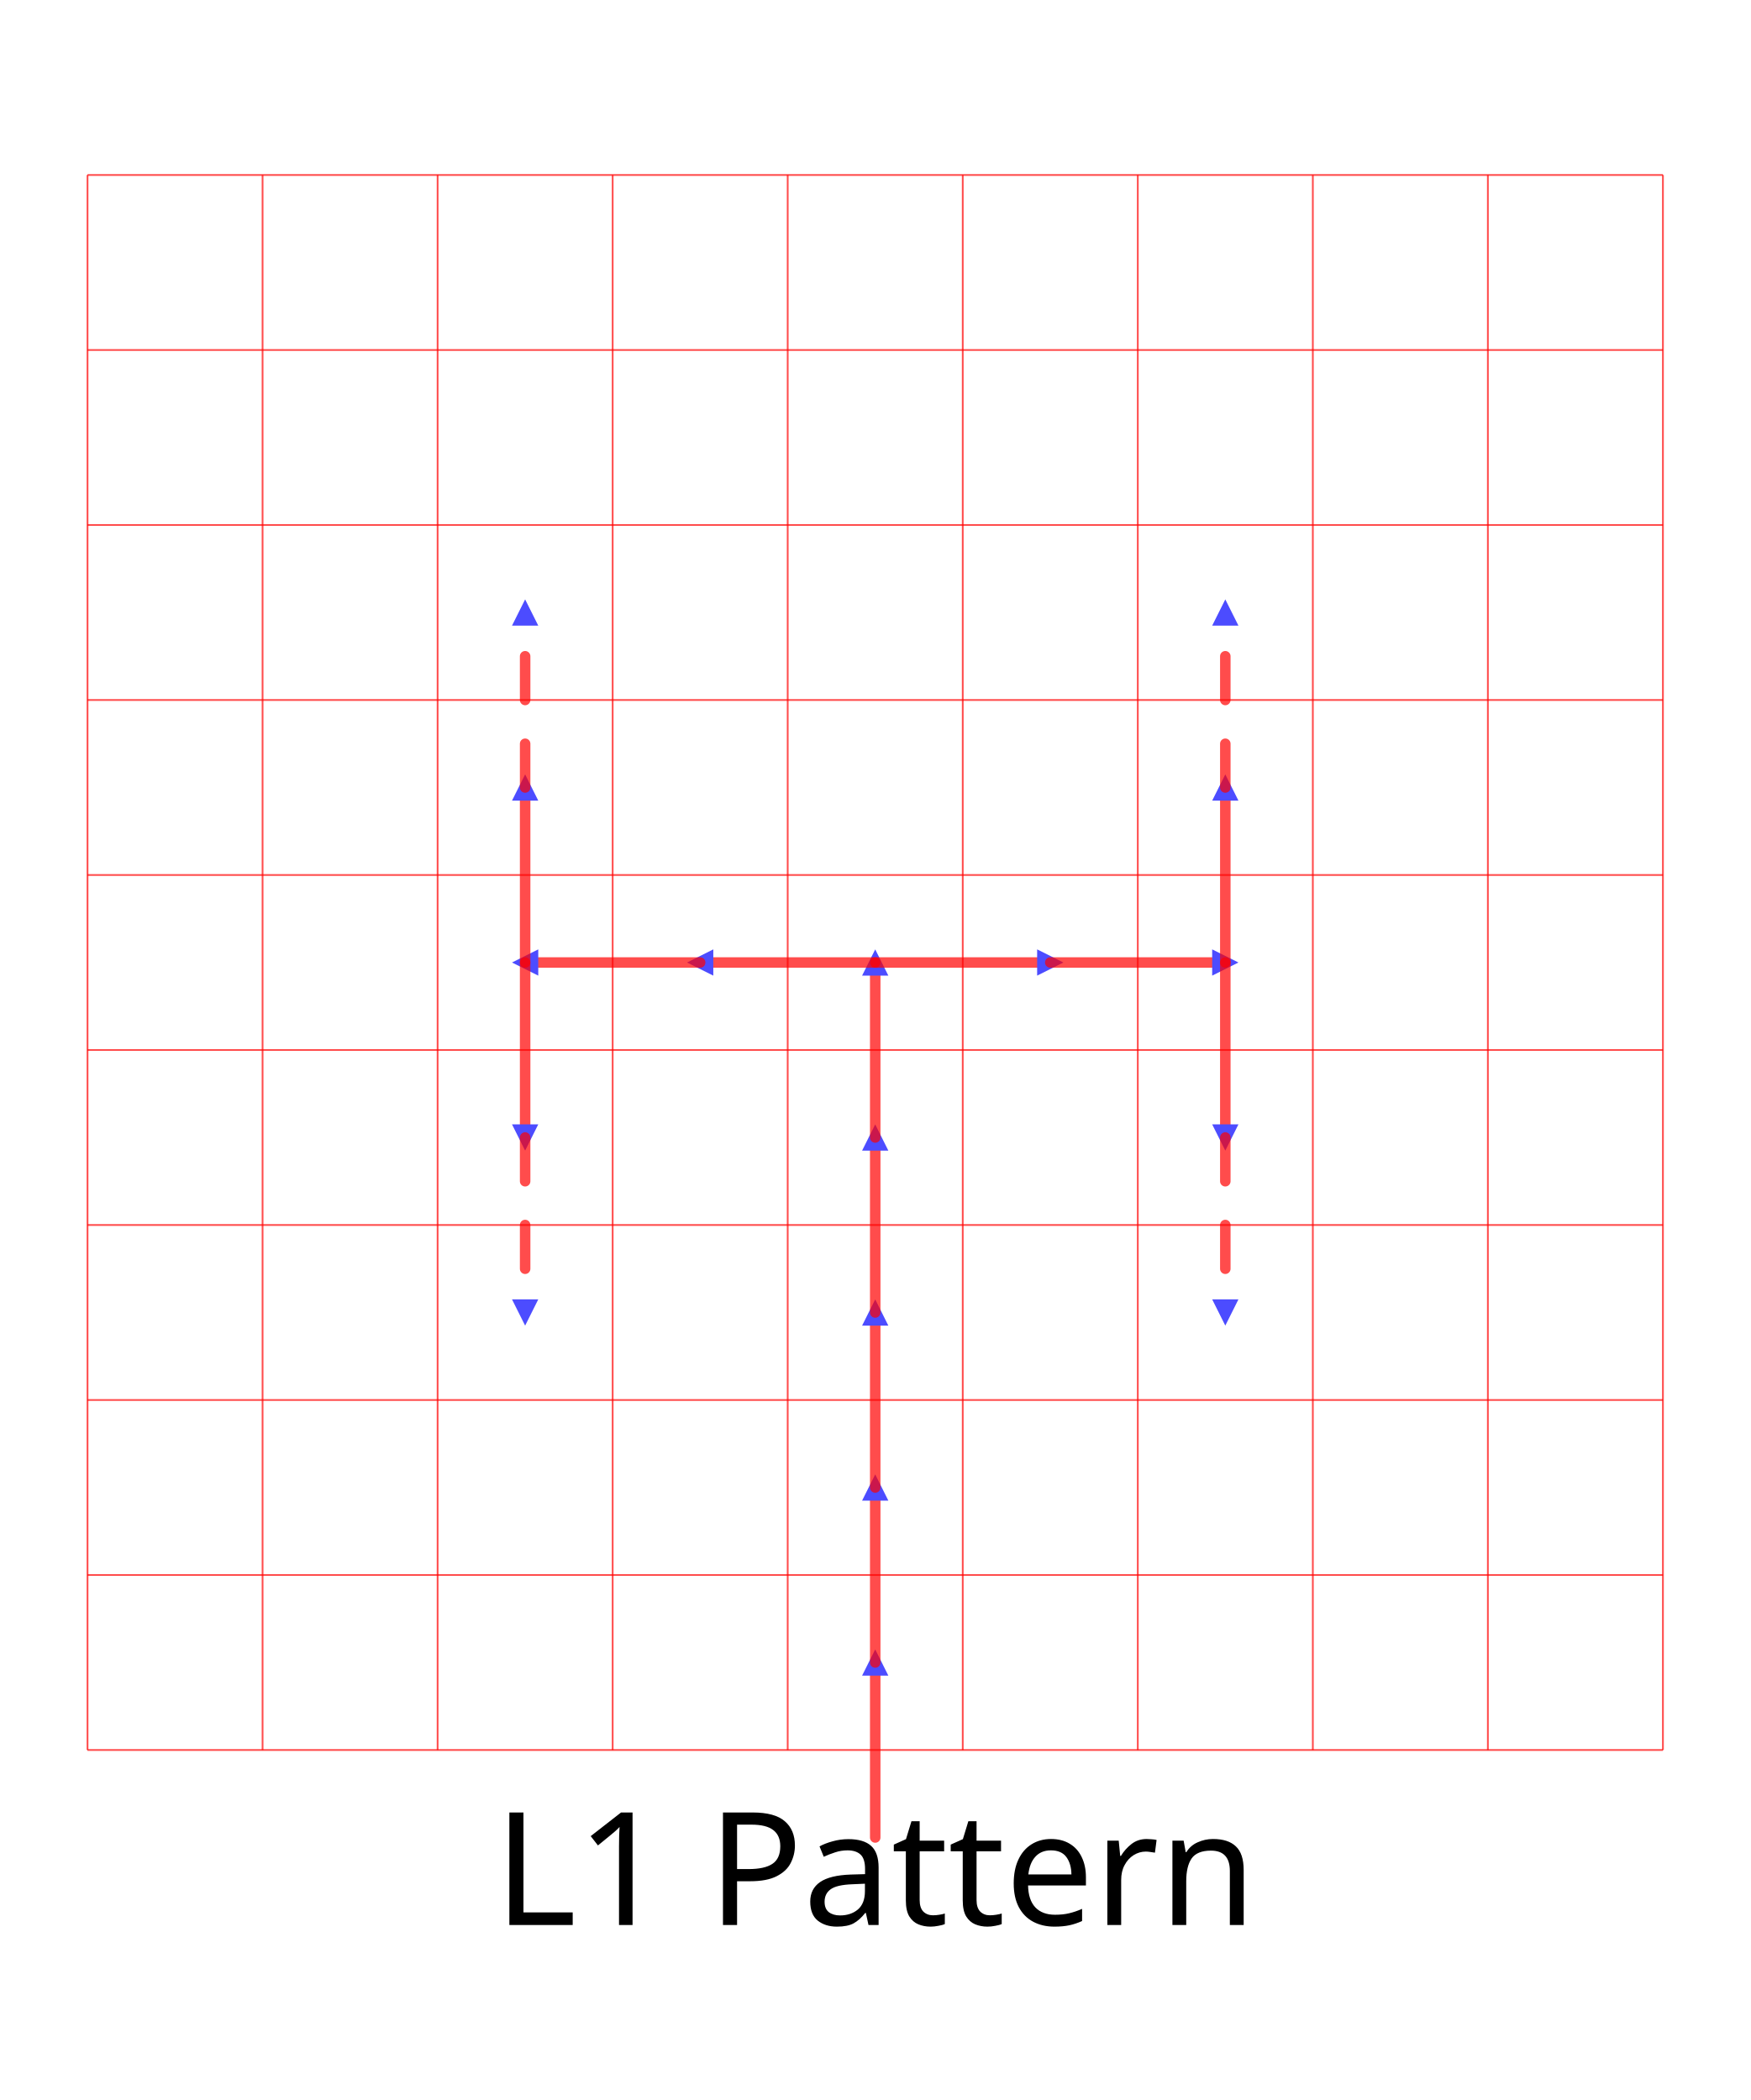
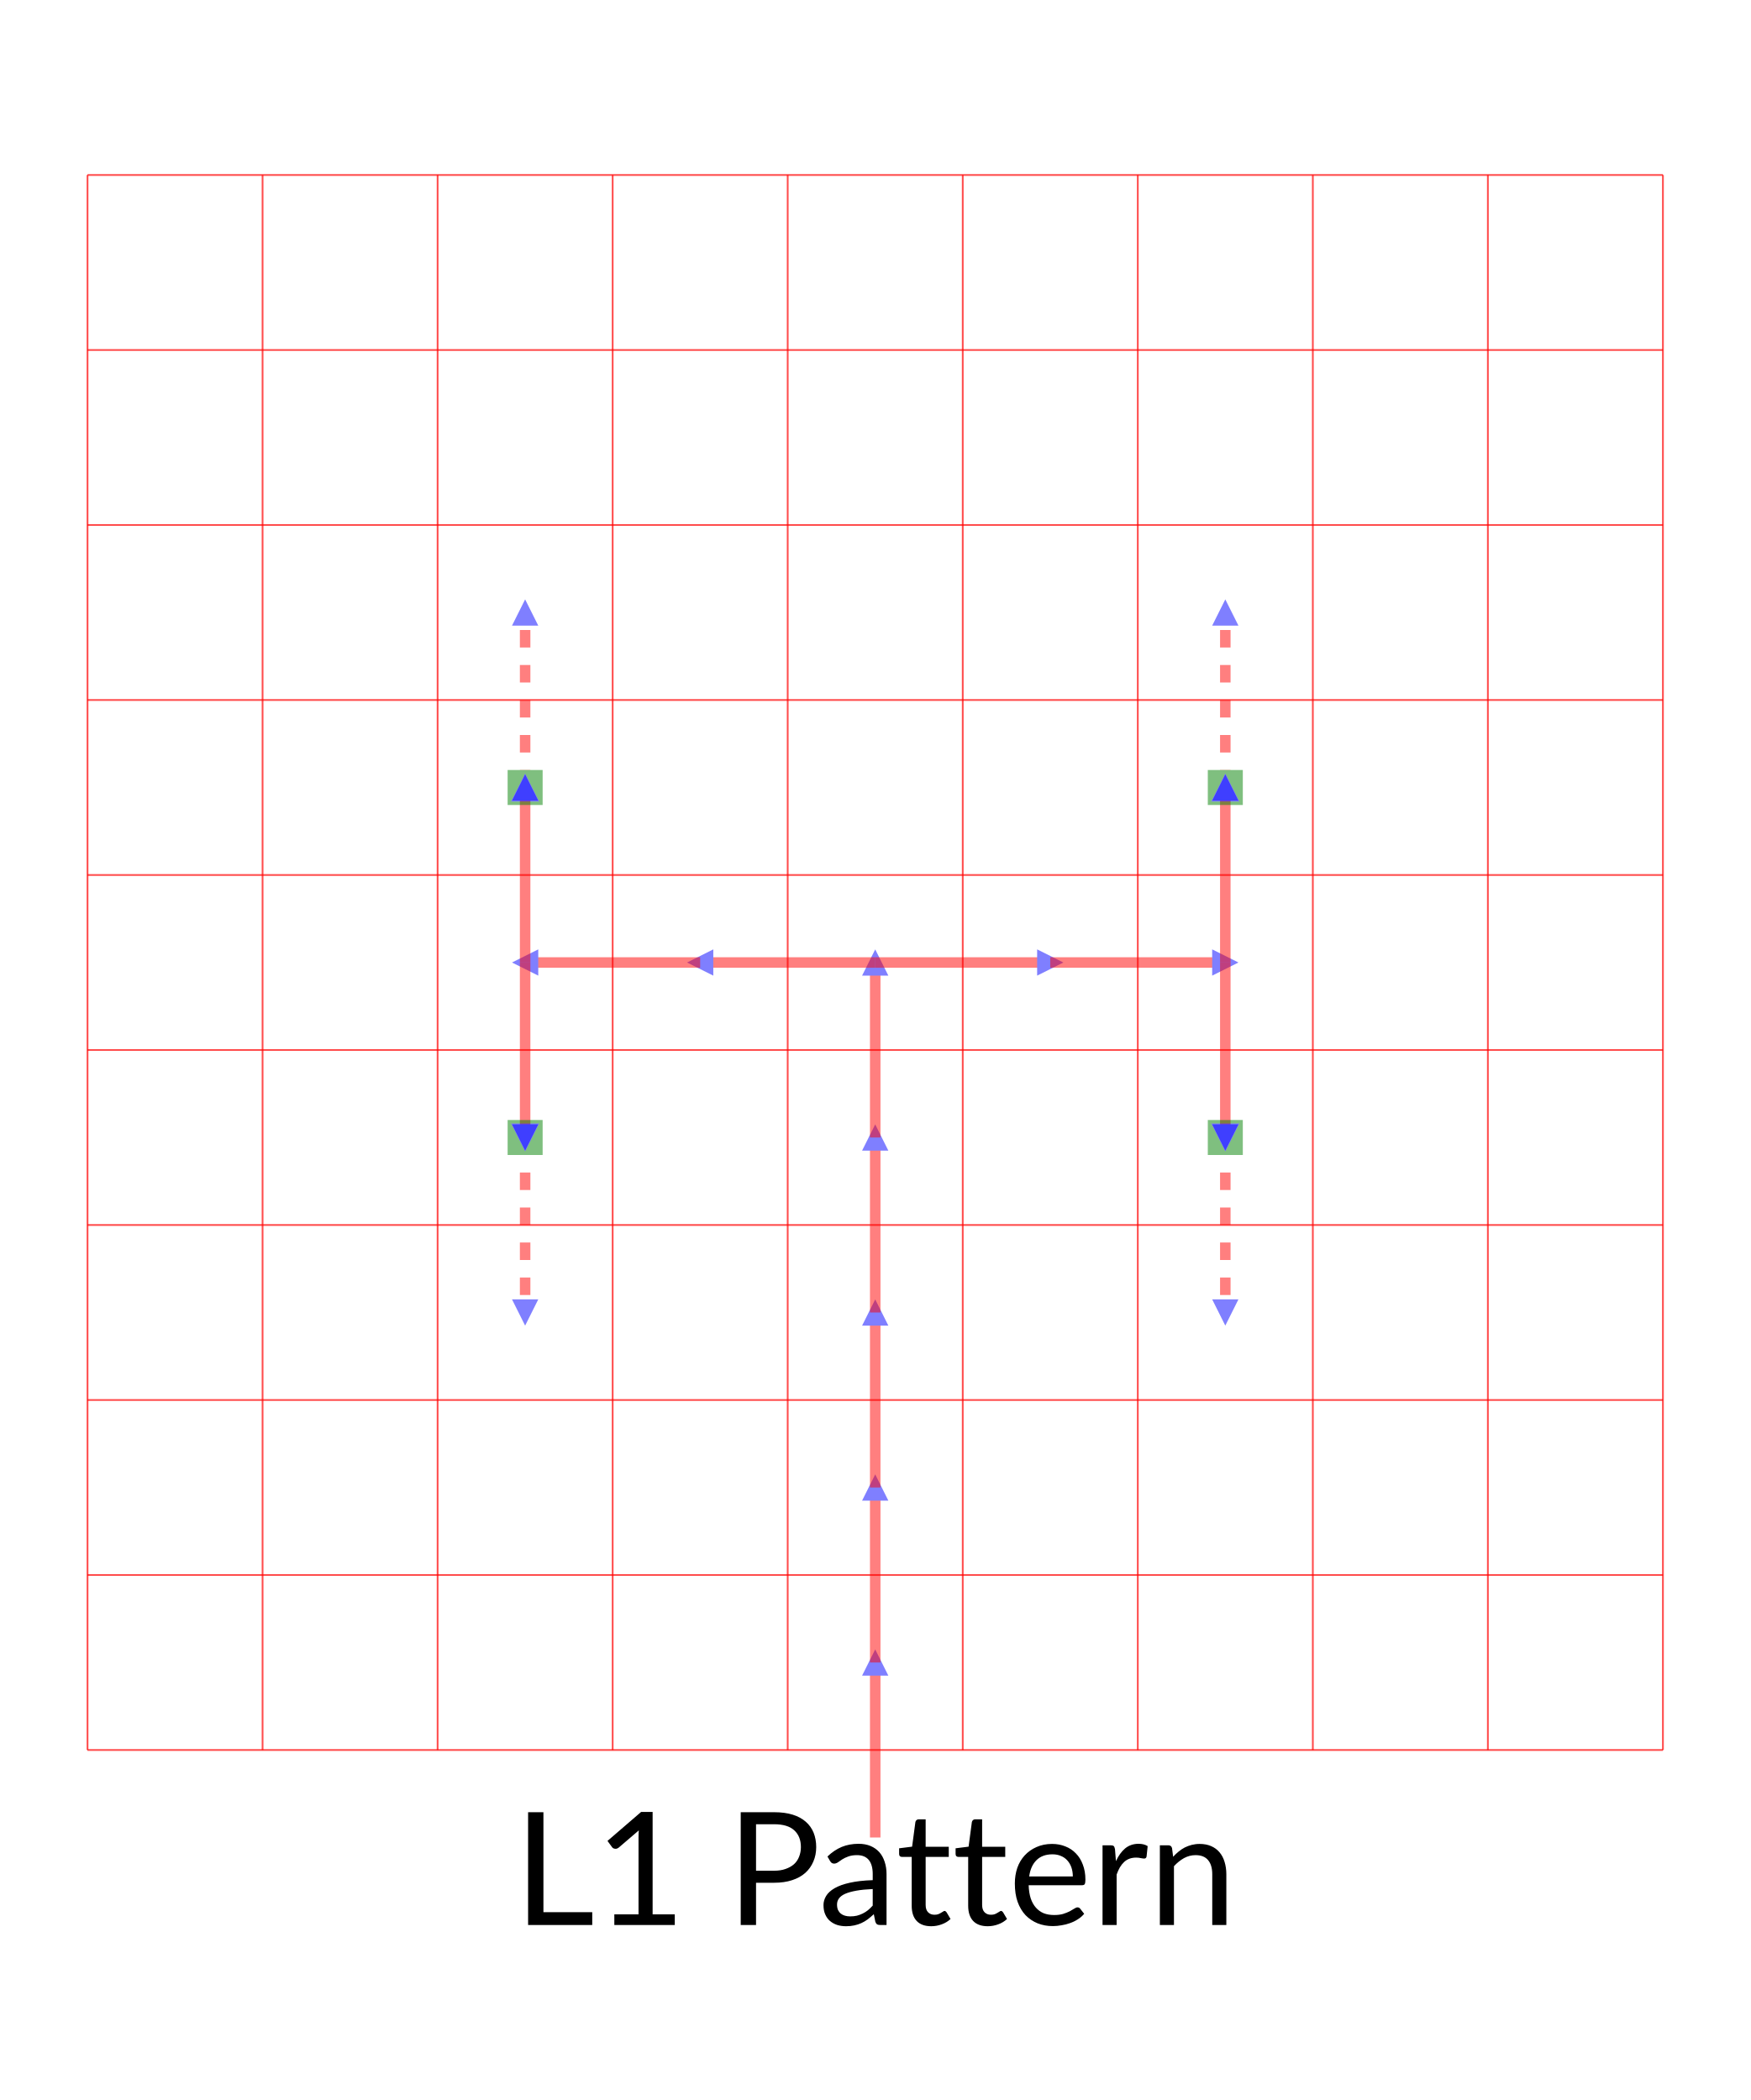
<svg xmlns="http://www.w3.org/2000/svg" baseProfile="full" height="240" version="1.1" viewBox="0,-210.0,200,240" width="200">
-   <defs id="id3">
-     <style type="text/css">
-                 text{font-family: Verdana;}
-                 svgg{background-color:grey;}
-                 .connection{stroke-linecap:round; opacity: 0.7; stroke-width:1.2;}
-                 span{text-anchor: "middle"; alignment_baseline: "middle"}
-                 .gridLabels{fill: grey;font-style: italic;font-weight: 900}
-                 .down{stroke-dasharray: 5;}
-                 .up{stroke-dasharray: 5;}
-                 .top{stroke-dasharray: 5;}
-                 .gridmarker{stroke:red; stroke-width:0.2; opacity: 0.7;}
-                 </style>
+   <defs id="id5">
    <marker id="id1" markerHeight="10" markerUnits="strokeWidth" markerWidth="5" orient="auto" refX="30" refY="30" viewBox="0 0 120 120">
      <path d="M 0 0 L 60 30 L 0 60 z" fill="blue" />
    </marker>
-     <marker id="id2" markerHeight="10" markerUnits="strokeWidth" markerWidth="5" orient="auto" refX="30" refY="30" viewBox="0 0 120 120">
-       <circle cx="0" cy="0" fill="red" r="60" />
+     <marker id="id2" markerHeight="10" markerUnits="strokeWidth" markerWidth="5" orient="auto" viewBox="-15 -15 30 30">
+       <rect fill="green" height="20" width="20" x="-10" y="-10" />
+       <path d="M 8 0 L -8 8 L -8 -8 z" fill="blue" />
    </marker>
+     <marker id="id3" markerHeight="10" markerUnits="strokeWidth" markerWidth="5" orient="auto" viewBox="-15 -15 30 30">
+       <rect fill="green" height="20" width="20" x="-10" y="-10" />
+       <path d="M 8 0 L -8 8 L -8 -8 z" fill="blue" />
+     </marker>
+     <marker id="id4" markerHeight="10" markerUnits="strokeWidth" markerWidth="5" orient="auto" viewBox="-15 -15 30 30">
+       <line stroke="red" stroke-width="5px" x1="0" x2="0" y1="-15" y2="15" />
+     </marker>
+     <style type="text/css">
+                 text{font-family: Lato;}
+                 span{text-anchor: "middle"; alignment_baseline: "middle"}
+                 .gridLabels{fill: grey;font-style: italic;font-weight: 900}
+                 .gridmarker{stroke:red; stroke-width:0.2; opacity: 0.7;}
+                 
+                 .connection{ opacity: 0.5;
+                             marker-end:url(#id1);
+                             stroke-width:1.2;}
+                 .up{stroke-dasharray: 2;
+                     marker-end:url(#id3);}
+                 .down{stroke-dasharray: 2;
+                     marker-start:url(#id2);}
+                 .top{stroke-dasharray: 2;
+                     marker-start:url(#id4);}
+                 .buffer{ filter: hue-rotate(90deg);
+                           stroke-width:2; stroke-dasharray:1;}
+                 </style>
  </defs>
  <g id="markers" transform="scale(1,-1)">
    <line class="gridmarker" x1="10" x2="10" y1="10" y2="190" />
    <line class="gridmarker" x1="30" x2="30" y1="10" y2="190" />
    <line class="gridmarker" x1="50" x2="50" y1="10" y2="190" />
    <line class="gridmarker" x1="70" x2="70" y1="10" y2="190" />
    <line class="gridmarker" x1="90" x2="90" y1="10" y2="190" />
    <line class="gridmarker" x1="110" x2="110" y1="10" y2="190" />
    <line class="gridmarker" x1="130" x2="130" y1="10" y2="190" />
    <line class="gridmarker" x1="150" x2="150" y1="10" y2="190" />
    <line class="gridmarker" x1="170" x2="170" y1="10" y2="190" />
    <line class="gridmarker" x1="190" x2="190" y1="10" y2="190" />
    <line class="gridmarker" x1="10" x2="190" y1="10" y2="10" />
    <line class="gridmarker" x1="10" x2="190" y1="30" y2="30" />
    <line class="gridmarker" x1="10" x2="190" y1="50" y2="50" />
    <line class="gridmarker" x1="10" x2="190" y1="70" y2="70" />
    <line class="gridmarker" x1="10" x2="190" y1="90" y2="90" />
    <line class="gridmarker" x1="10" x2="190" y1="110" y2="110" />
    <line class="gridmarker" x1="10" x2="190" y1="130" y2="130" />
    <line class="gridmarker" x1="10" x2="190" y1="150" y2="150" />
    <line class="gridmarker" x1="10" x2="190" y1="170" y2="170" />
    <line class="gridmarker" x1="10" x2="190" y1="190" y2="190" />
  </g>
  <g id="main" transform="scale(1,-1)">
-     <line class="connection same" marker-end="url(#id1)" marker-mid="url(#id2)" stroke="red" x1="100" x2="100" y1="0" y2="20" />
-     <line class="connection same" marker-end="url(#id1)" marker-mid="url(#id2)" stroke="red" x1="100" x2="100" y1="20" y2="40" />
-     <line class="connection same" marker-end="url(#id1)" marker-mid="url(#id2)" stroke="red" x1="100" x2="100" y1="40" y2="60" />
-     <line class="connection same" marker-end="url(#id1)" marker-mid="url(#id2)" stroke="red" x1="100" x2="100" y1="60" y2="80" />
-     <line class="connection same" marker-end="url(#id1)" marker-mid="url(#id2)" stroke="red" x1="100" x2="100" y1="80" y2="100" />
-     <line class="connection same" marker-end="url(#id1)" marker-mid="url(#id2)" stroke="red" x1="100" x2="120" y1="100" y2="100" />
-     <line class="connection same" marker-end="url(#id1)" marker-mid="url(#id2)" stroke="red" x1="120" x2="140" y1="100" y2="100" />
-     <line class="connection same" marker-end="url(#id1)" marker-mid="url(#id2)" stroke="red" x1="140" x2="140" y1="100" y2="120" />
-     <line class="connection down" marker-end="url(#id1)" marker-mid="url(#id2)" stroke="red" x1="140" x2="140" y1="120" y2="140" />
-     <line class="connection same" marker-end="url(#id1)" marker-mid="url(#id2)" stroke="red" x1="140" x2="140" y1="100" y2="80" />
-     <line class="connection down" marker-end="url(#id1)" marker-mid="url(#id2)" stroke="red" x1="140" x2="140" y1="80" y2="60" />
-     <line class="connection same" marker-end="url(#id1)" marker-mid="url(#id2)" stroke="red" x1="100" x2="80" y1="100" y2="100" />
-     <line class="connection same" marker-end="url(#id1)" marker-mid="url(#id2)" stroke="red" x1="80" x2="60" y1="100" y2="100" />
-     <line class="connection same" marker-end="url(#id1)" marker-mid="url(#id2)" stroke="red" x1="60" x2="60" y1="100" y2="120" />
-     <line class="connection down" marker-end="url(#id1)" marker-mid="url(#id2)" stroke="red" x1="60" x2="60" y1="120" y2="140" />
-     <line class="connection same" marker-end="url(#id1)" marker-mid="url(#id2)" stroke="red" x1="60" x2="60" y1="100" y2="80" />
-     <line class="connection down" marker-end="url(#id1)" marker-mid="url(#id2)" stroke="red" x1="60" x2="60" y1="80" y2="60" />
+     <line class="connection same" stroke="red" x1="100" x2="100" y1="0" y2="20" />
+     <line class="connection same" stroke="red" x1="100" x2="100" y1="20" y2="40" />
+     <line class="connection same" stroke="red" x1="100" x2="100" y1="40" y2="60" />
+     <line class="connection same" stroke="red" x1="100" x2="100" y1="60" y2="80" />
+     <line class="connection same" stroke="red" x1="100" x2="100" y1="80" y2="100" />
+     <line class="connection same" stroke="red" x1="100" x2="120" y1="100" y2="100" />
+     <line class="connection same" stroke="red" x1="120" x2="140" y1="100" y2="100" />
+     <line class="connection same" stroke="red" x1="140" x2="140" y1="100" y2="120" />
+     <line class="connection down" stroke="red" x1="140" x2="140" y1="120" y2="140" />
+     <line class="connection same" stroke="red" x1="140" x2="140" y1="100" y2="80" />
+     <line class="connection down" stroke="red" x1="140" x2="140" y1="80" y2="60" />
+     <line class="connection same" stroke="red" x1="100" x2="80" y1="100" y2="100" />
+     <line class="connection same" stroke="red" x1="80" x2="60" y1="100" y2="100" />
+     <line class="connection same" stroke="red" x1="60" x2="60" y1="100" y2="120" />
+     <line class="connection down" stroke="red" x1="60" x2="60" y1="120" y2="140" />
+     <line class="connection same" stroke="red" x1="60" x2="60" y1="100" y2="80" />
+     <line class="connection down" stroke="red" x1="60" x2="60" y1="80" y2="60" />
    <g id="text">
      <text alignment-baseline="middle" class="moduleLabel" fill="black" font-size="18.0" text-anchor="middle" transform="scale(1,-1)" x="100.0" y="10.0">L1 Pattern</text>
    </g>
  </g>
</svg>
